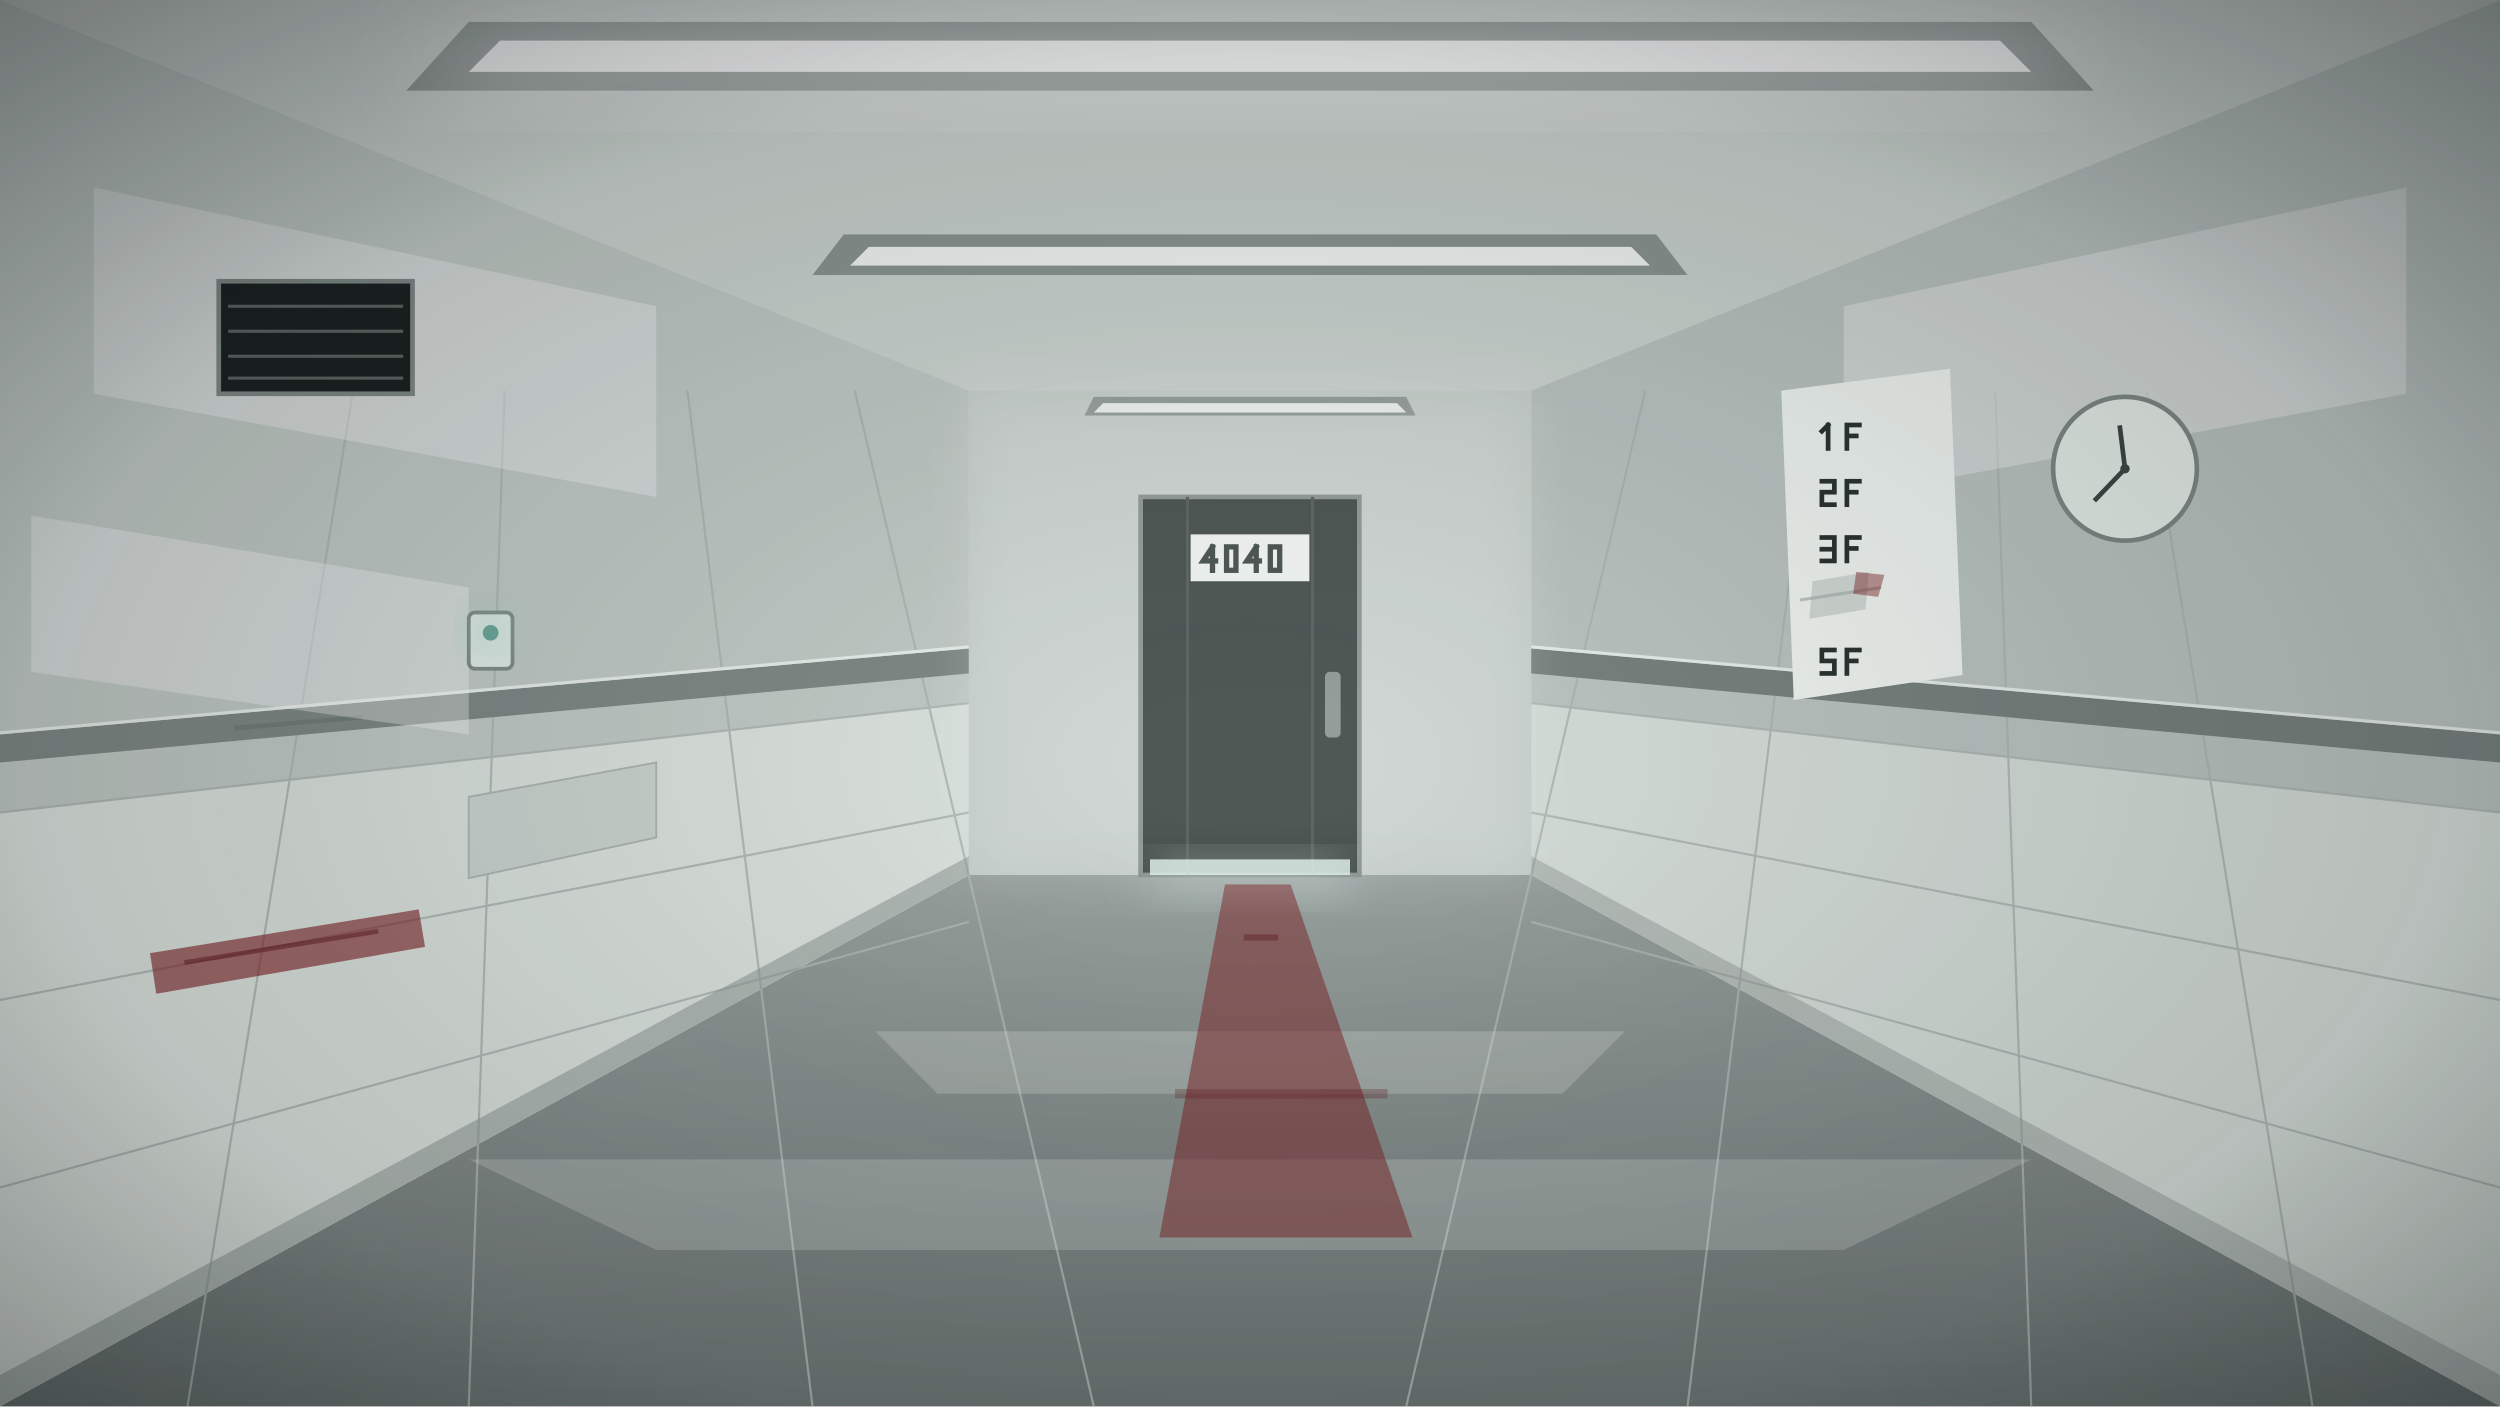
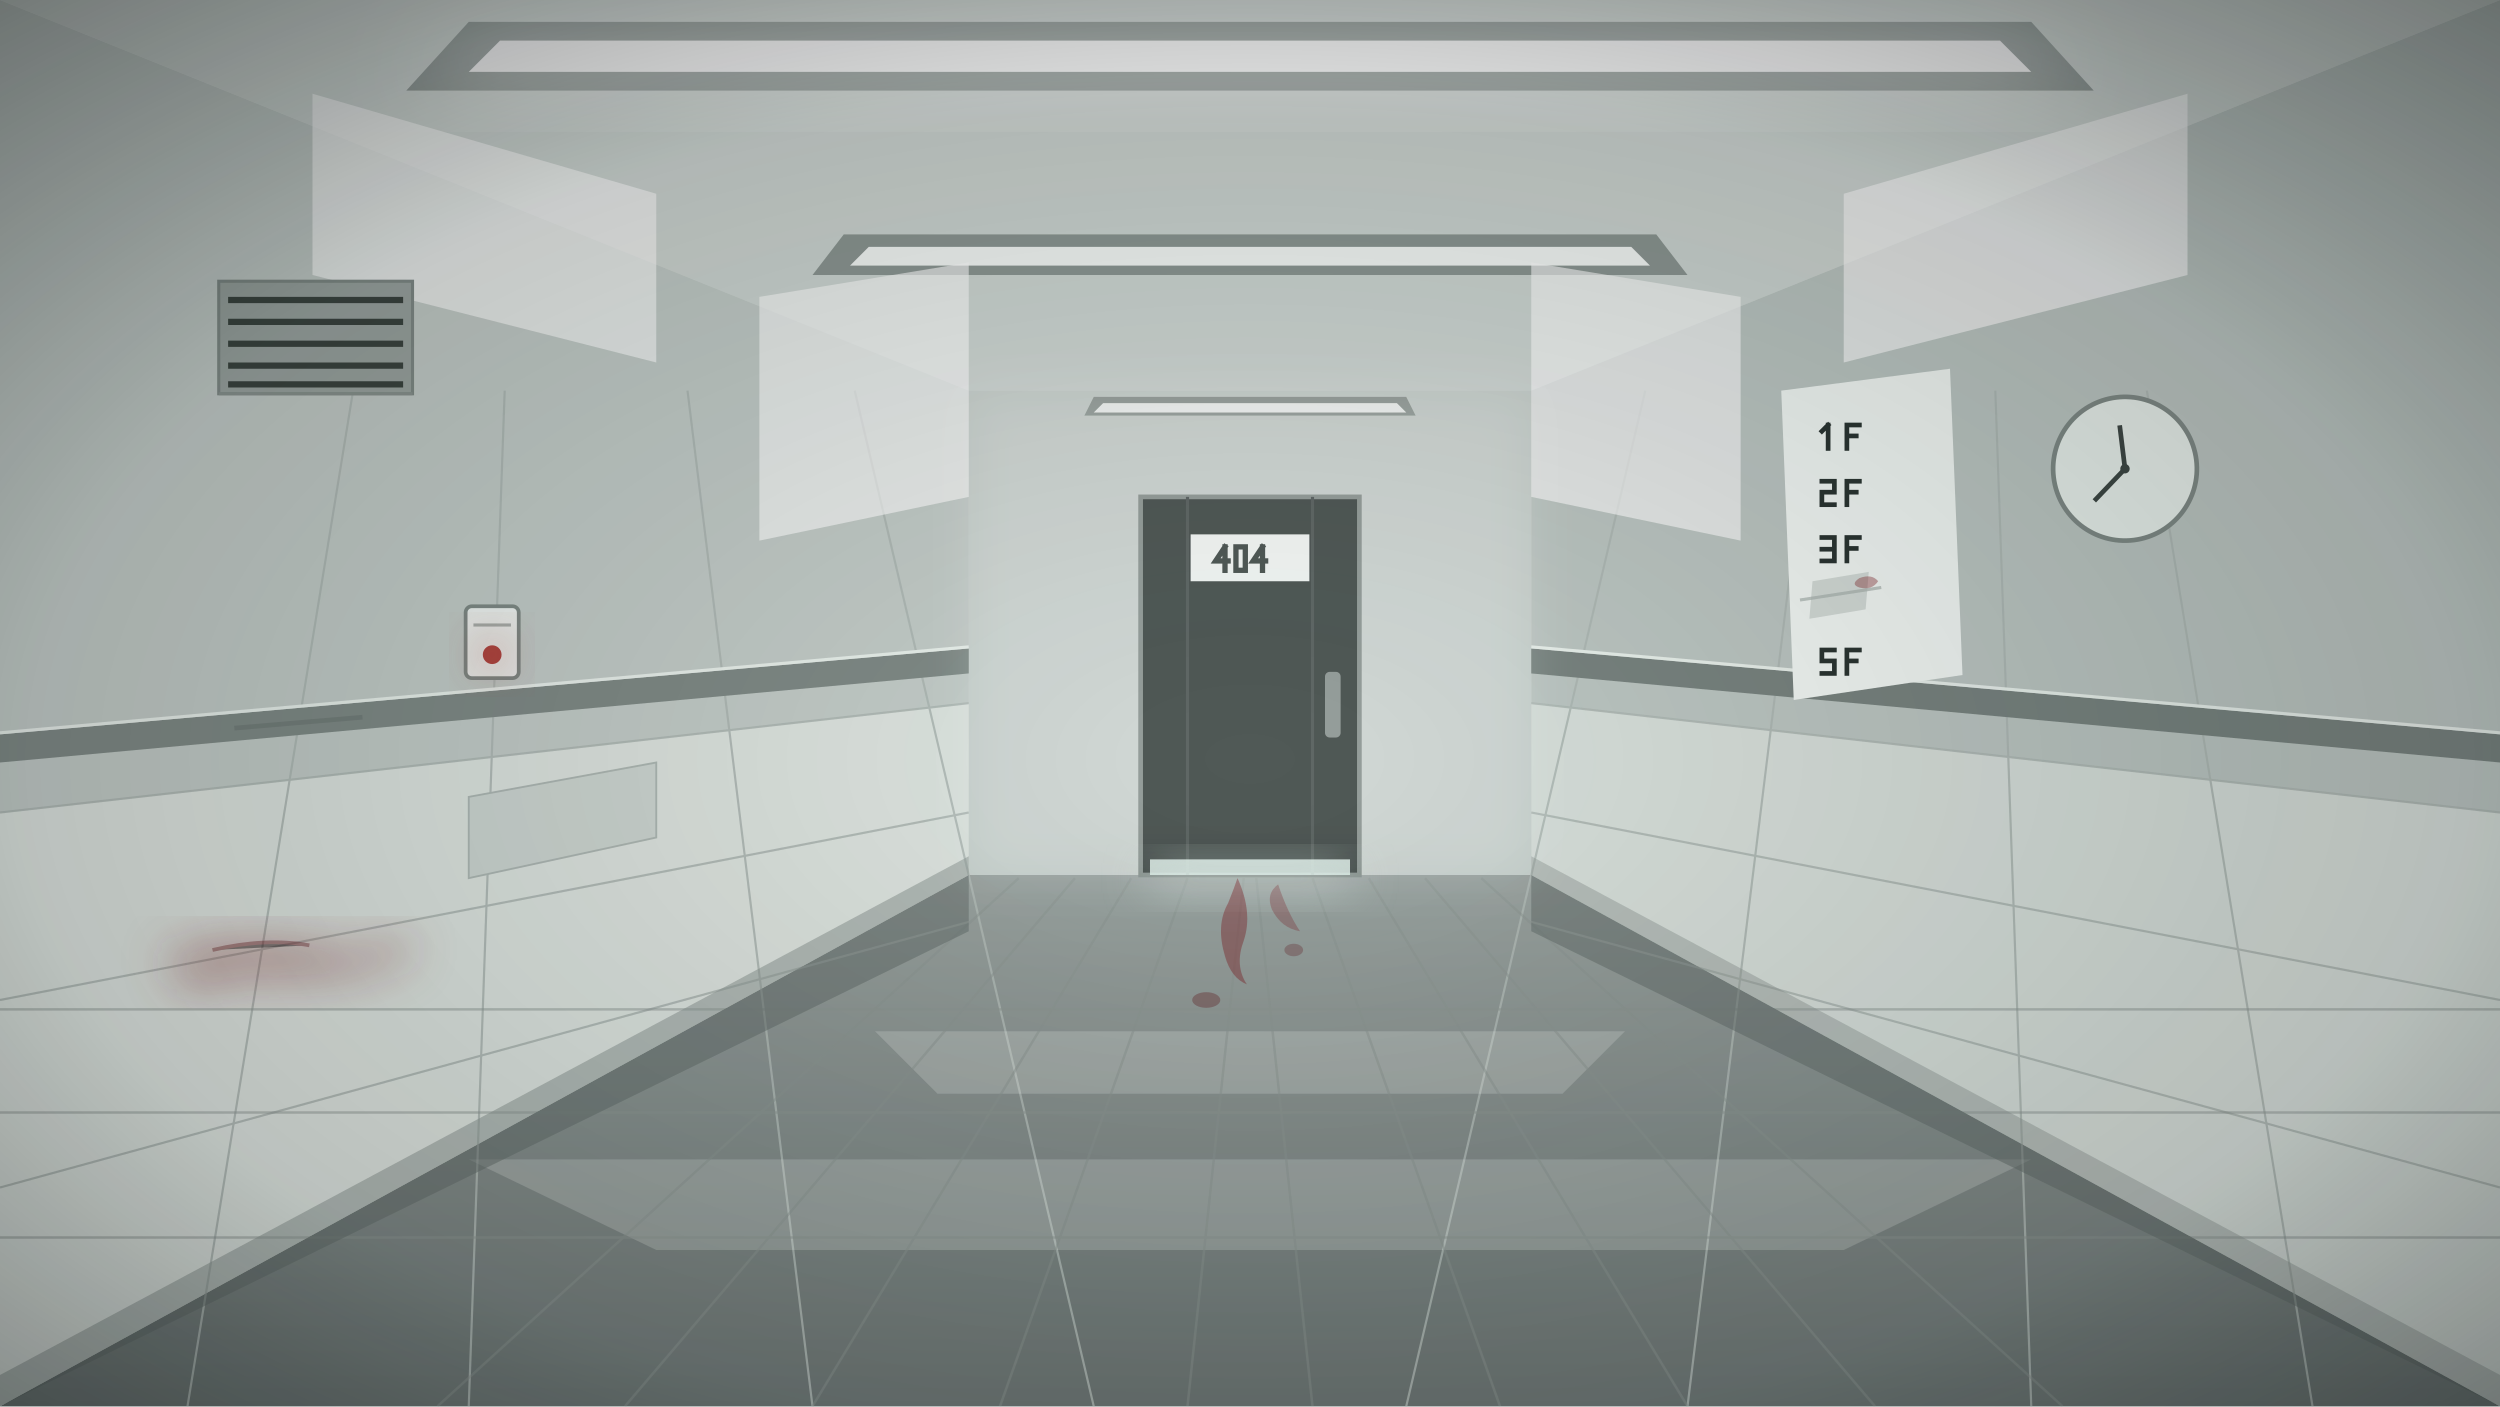
<svg xmlns="http://www.w3.org/2000/svg" viewBox="0 0 1600 900" preserveAspectRatio="xMidYMid slice">
  <defs>
    <linearGradient id="ward-air" x1="0" y1="0" x2="0" y2="1">
      <stop offset="0" stop-color="#e3e9e5" />
      <stop offset="1" stop-color="#b3bcb7" />
    </linearGradient>
    <linearGradient id="ward-floor" x1="0" y1="0" x2="0" y2="1">
      <stop offset="0" stop-color="#9aa3a0" />
      <stop offset="1" stop-color="#6e7876" />
    </linearGradient>
    <radialGradient id="ward-vignette" cx="0.5" cy="0.54" r="0.78">
      <stop offset="0" stop-color="#0b0f10" stop-opacity="0" />
      <stop offset=".62" stop-color="#0b0f10" stop-opacity=".16" />
      <stop offset="1" stop-color="#0b0f10" stop-opacity=".52" />
    </radialGradient>
    <filter id="ward-soft" x="-40%" y="-40%" width="180%" height="180%">
      <feGaussianBlur stdDeviation="15" />
    </filter>
    <filter id="ward-lamp" x="-60%" y="-60%" width="220%" height="220%">
      <feGaussianBlur stdDeviation="30" />
    </filter>
    <g id="dg-0" fill="none">
      <path d="M1 0 H7 V15 H1 Z" />
    </g>
    <g id="dg-1" fill="none">
      <path d="M4 0 V15 M4 0 L0 4" />
    </g>
    <g id="dg-2" fill="none">
      <path d="M0 0 H8 V7 H0 V15 H8" />
    </g>
    <g id="dg-3" fill="none">
      <path d="M0 0 H8 V15 H0 M0 7.5 H8" />
    </g>
    <g id="dg-4" fill="none">
      <path d="M6 0 L0 9 H8 M6 0 V15" />
    </g>
    <g id="dg-5" fill="none">
      <path d="M8 0 H0 V7 H8 V15 H0" />
    </g>
    <g id="dg-f" fill="none">
      <path d="M8 0 H0 V15 M0 7 H6" />
    </g>
  </defs>
  <rect width="1600" height="900" fill="url(#ward-air)" />
  <polygon points="0,0 1600,0 980,250 620,250" fill="#cfd7d3" />
  <polygon points="0,900 1600,900 980,560 620,560" fill="url(#ward-floor)" />
  <polygon points="0,0 620,250 620,560 0,900" fill="#c3ccc8" />
  <polygon points="1600,0 980,250 980,560 1600,900" fill="#bcc6c2" />
  <rect x="620" y="250" width="360" height="310" fill="#c8d1cd" />
  <polygon points="0,520 620,450 620,560 0,900" fill="#dde4df" />
  <polygon points="1600,520 980,450 980,560 1600,900" fill="#d7dfda" />
  <g stroke="#aeb8b4" stroke-width="1.4" opacity=".9" fill="none">
    <path d="M0 520 L620 450 M0 640 L620 520 M0 760 L620 590" />
    <path d="M1600 520 L980 450 M1600 640 L980 520 M1600 760 L980 590" />
    <path d="M120 900 L226 250 M300 900 L323 250 M520 900 L440 250 M700 900 L547 250" />
    <path d="M1480 900 L1374 250 M1300 900 L1277 250 M1080 900 L1160 250 M900 900 L1053 250" />
  </g>
  <polygon points="300,510 420,488 420,536 300,562" fill="#cdd6d1" />
  <polygon points="300,510 420,488 420,536 300,562" fill="none" stroke="#aeb8b4" stroke-width="1.2" />
  <polygon points="0,470 620,415 620,431 0,488" fill="#7f8a86" />
  <path d="M0 469 L620 414" stroke="#e8f0eb" stroke-width="2" />
  <path d="M150 466 L232 459" stroke="#5c6663" stroke-width="3" opacity=".35" />
  <polygon points="1600,470 980,415 980,431 1600,488" fill="#78837f" />
  <path d="M1600 469 L980 414" stroke="#e8f0eb" stroke-width="2" />
  <polygon points="0,880 620,548 620,560 0,900" fill="#8d9793" opacity=".55" />
  <polygon points="1600,880 980,548 980,560 1600,900" fill="#8d9793" opacity=".45" />
-   <path d="M96 610 L268 582 L272 606 L100 636 Z" fill="#7d1f24" opacity=".62" />
-   <path d="M118 616 L242 596" stroke="#5e171b" stroke-width="3" opacity=".5" />
+   <g filter="url(#ward-soft)" opacity=".42">
+     <path d="M100 612 q54 -16 108 -6 q42 8 62 -2 q-22 22 -74 22 q-58 2 -96 -14z" fill="#7d1f24" />
+     <ellipse cx="128" cy="626" rx="16" ry="7" fill="#7d1f24" />
+     <ellipse cx="252" cy="606" rx="11" ry="6" fill="#7d1f24" />
+   </g>
+   <path d="M136 608 q34 -8 62 -3" stroke="#5e171b" stroke-width="2.4" opacity=".38" />
  <g>
    <polygon points="700,254 900,254 906,266 694,266" fill="#8d9793" />
    <polygon points="706,258 894,258 900,264 700,264" fill="#fbfefc" opacity=".92" />
    <polygon points="540,150 1060,150 1080,176 520,176" fill="#8d9793" />
    <polygon points="556,158 1044,158 1056,170 544,170" fill="#fbfefc" opacity=".95" />
    <polygon points="300,14 1300,14 1340,58 260,58" fill="#8d9793" />
    <polygon class="ward-flicker" points="320,26 1280,26 1300,46 300,46" fill="#ffffff" />
    <polygon points="300,14 1300,14 1340,58 260,58" fill="#ffffff" opacity=".55" filter="url(#ward-lamp)" />
  </g>
-   <g fill="#ffffff" opacity=".34">
-     <polygon points="60,120 420,196 420,318 60,252" />
-     <polygon points="1540,120 1180,196 1180,318 1540,252" />
-     <polygon points="20,330 300,376 300,470 20,430" />
+   <g fill="#ffffff" opacity=".62">
+     <polygon points="486,190 620,168 620,318 486,346" />
+     <polygon points="1114,190 980,168 980,318 1114,346" />
+     <polygon points="200,60 420,124 420,232 200,176" />
+     <polygon points="1400,60 1180,124 1180,232 1400,176" />
  </g>
  <g fill="#f4f9f7" opacity=".22">
    <polygon points="300,742 1300,742 1180,800 420,800" />
    <polygon points="560,660 1040,660 1000,700 600,700" />
  </g>
+   <g stroke="#8b9591" stroke-width="1.6" opacity=".5" fill="none">
+     <path d="M0 646 L1600 646 M0 712 L1600 712 M0 792 L1600 792" />
+     <path d="M760 900 L796 562 M640 900 L760 562 M520 900 L724 562 M400 900 L688 562 M280 900 L652 562" />
+     <path d="M840 900 L804 562 M960 900 L840 562 M1080 900 L876 562 M1200 900 L912 562 M1320 900 L948 562" />
+   </g>
+   <g fill="#5f6a67" opacity=".5">
+     <polygon points="0,900 620,560 620,596 0,900" />
+     <polygon points="1600,900 980,560 980,596 1600,900" />
+   </g>
  <g>
-     <rect x="140" y="180" width="124" height="72" fill="#1a2021" stroke="#7f8a86" stroke-width="3" />
-     <path d="M146 196 H258 M146 212 H258 M146 228 H258 M146 242 H258" stroke="#5c6663" stroke-width="2" />
-     <rect x="300" y="392" width="28" height="36" rx="4" fill="#e8f0eb" stroke="#7f8a86" stroke-width="2.4" />
-     <circle cx="314" cy="405" r="5" fill="#5f9c90" />
-     <circle cx="314" cy="405" r="13" fill="#9fd3c7" opacity=".7" filter="url(#ward-soft)" />
+     <rect x="140" y="180" width="124" height="72" fill="#9aa4a0" stroke="#7f8a86" stroke-width="2" />
+     <path d="M146 192 H258 M146 206 H258 M146 220 H258 M146 234 H258 M146 246 H258" stroke="#39433e" stroke-width="4" />
+     <path d="M140 252 h124" stroke="#8b9591" stroke-width="2" opacity=".7" />
+     <rect x="298" y="388" width="34" height="46" rx="4" fill="#eef3f0" stroke="#7f8a86" stroke-width="2.4" />
+     <path d="M303 400 h24" stroke="#8b9591" stroke-width="2" opacity=".7" />
+     <circle cx="315" cy="419" r="6" fill="#b0433d" />
+     <circle cx="315" cy="419" r="15" fill="#b0433d" opacity=".28" filter="url(#ward-soft)" />
  </g>
  <g transform="rotate(-7 1360 300)">
    <circle cx="1360" cy="300" r="46" fill="#e8f0eb" stroke="#7f8a86" stroke-width="3" />
    <path d="M1360 300 V272" stroke="#3d4744" stroke-width="3" />
    <path d="M1360 300 L1338 318" stroke="#3d4744" stroke-width="3" />
    <circle cx="1360" cy="300" r="3" fill="#3d4744" />
  </g>
  <g>
    <polygon points="1140,250 1248,236 1256,432 1148,448" fill="#f2f7f4" />
    <g stroke="#2a3431" stroke-width="3" stroke-linecap="square">
      <use href="#dg-1" x="1166" y="272" />
      <use href="#dg-f" x="1182" y="272" />
      <use href="#dg-2" x="1166" y="308" />
      <use href="#dg-f" x="1182" y="308" />
      <use href="#dg-3" x="1166" y="344" />
      <use href="#dg-f" x="1182" y="344" />
      <use href="#dg-5" x="1166" y="416" />
      <use href="#dg-f" x="1182" y="416" />
    </g>
    <path d="M1160 372 L1196 366 L1194 390 L1158 396 Z" fill="#d3dbd7" />
    <path d="M1152 384 L1204 376" stroke="#a8b2ae" stroke-width="2" opacity=".7" />
-     <path d="M1188 366 L1206 368 L1202 382 L1186 380 Z" fill="#7d1f24" opacity=".45" />
+     <path d="M1190 370 q8 -3 12 2 q-4 6 -12 4 q-6 -2 0 -6z" fill="#7d1f24" opacity=".38" />
  </g>
  <g>
    <rect x="730" y="318" width="140" height="242" fill="#2a3431" stroke="#7f8a86" stroke-width="3" />
    <path d="M760 318 V560 M840 318 V560" stroke="#3d4744" stroke-width="2" />
    <rect x="762" y="342" width="76" height="30" fill="#f2f7f4" />
    <g stroke="#2a3431" stroke-width="3.4" stroke-linecap="square">
-       <use href="#dg-4" x="770" y="350" />
-       <use href="#dg-0" x="784" y="350" />
-       <use href="#dg-4" x="798" y="350" />
-       <use href="#dg-0" x="812" y="350" />
+       <use href="#dg-4" x="778" y="350" />
+       <use href="#dg-0" x="790" y="350" />
+       <use href="#dg-4" x="802" y="350" />
    </g>
    <rect x="736" y="550" width="128" height="10" fill="#dff0ea" opacity=".85" />
    <rect x="736" y="550" width="128" height="24" fill="#dff0ea" opacity=".4" filter="url(#ward-soft)" />
    <rect x="848" y="430" width="10" height="42" rx="3" fill="#7f8a86" />
  </g>
-   <path d="M784 566 L826 566 L904 792 L742 792 Z" fill="#7d1f24" opacity=".5" />
-   <path d="M796 600 L818 600" stroke="#5e171b" stroke-width="4" opacity=".4" />
-   <path d="M752 700 L888 700" stroke="#5e171b" stroke-width="6" opacity=".28" />
+   <path d="M792 562 q10 22 4 40 q-6 16 2 28 q-10 -4 -14 -18 q-6 -20 2 -34 q4 -10 6 -16z" fill="#7d1f24" opacity=".42" />
+   <path d="M818 566 q6 18 14 30 q-12 -2 -18 -14 q-4 -10 4 -16z" fill="#7d1f24" opacity=".3" />
+   <ellipse cx="772" cy="640" rx="9" ry="5" fill="#5e171b" opacity=".34" />
+   <ellipse cx="828" cy="608" rx="6" ry="4" fill="#5e171b" opacity=".28" />
  <rect x="620" y="250" width="360" height="310" fill="#ffffff" opacity=".18" filter="url(#ward-soft)" />
  <rect width="1600" height="900" fill="url(#ward-vignette)" />
</svg>
